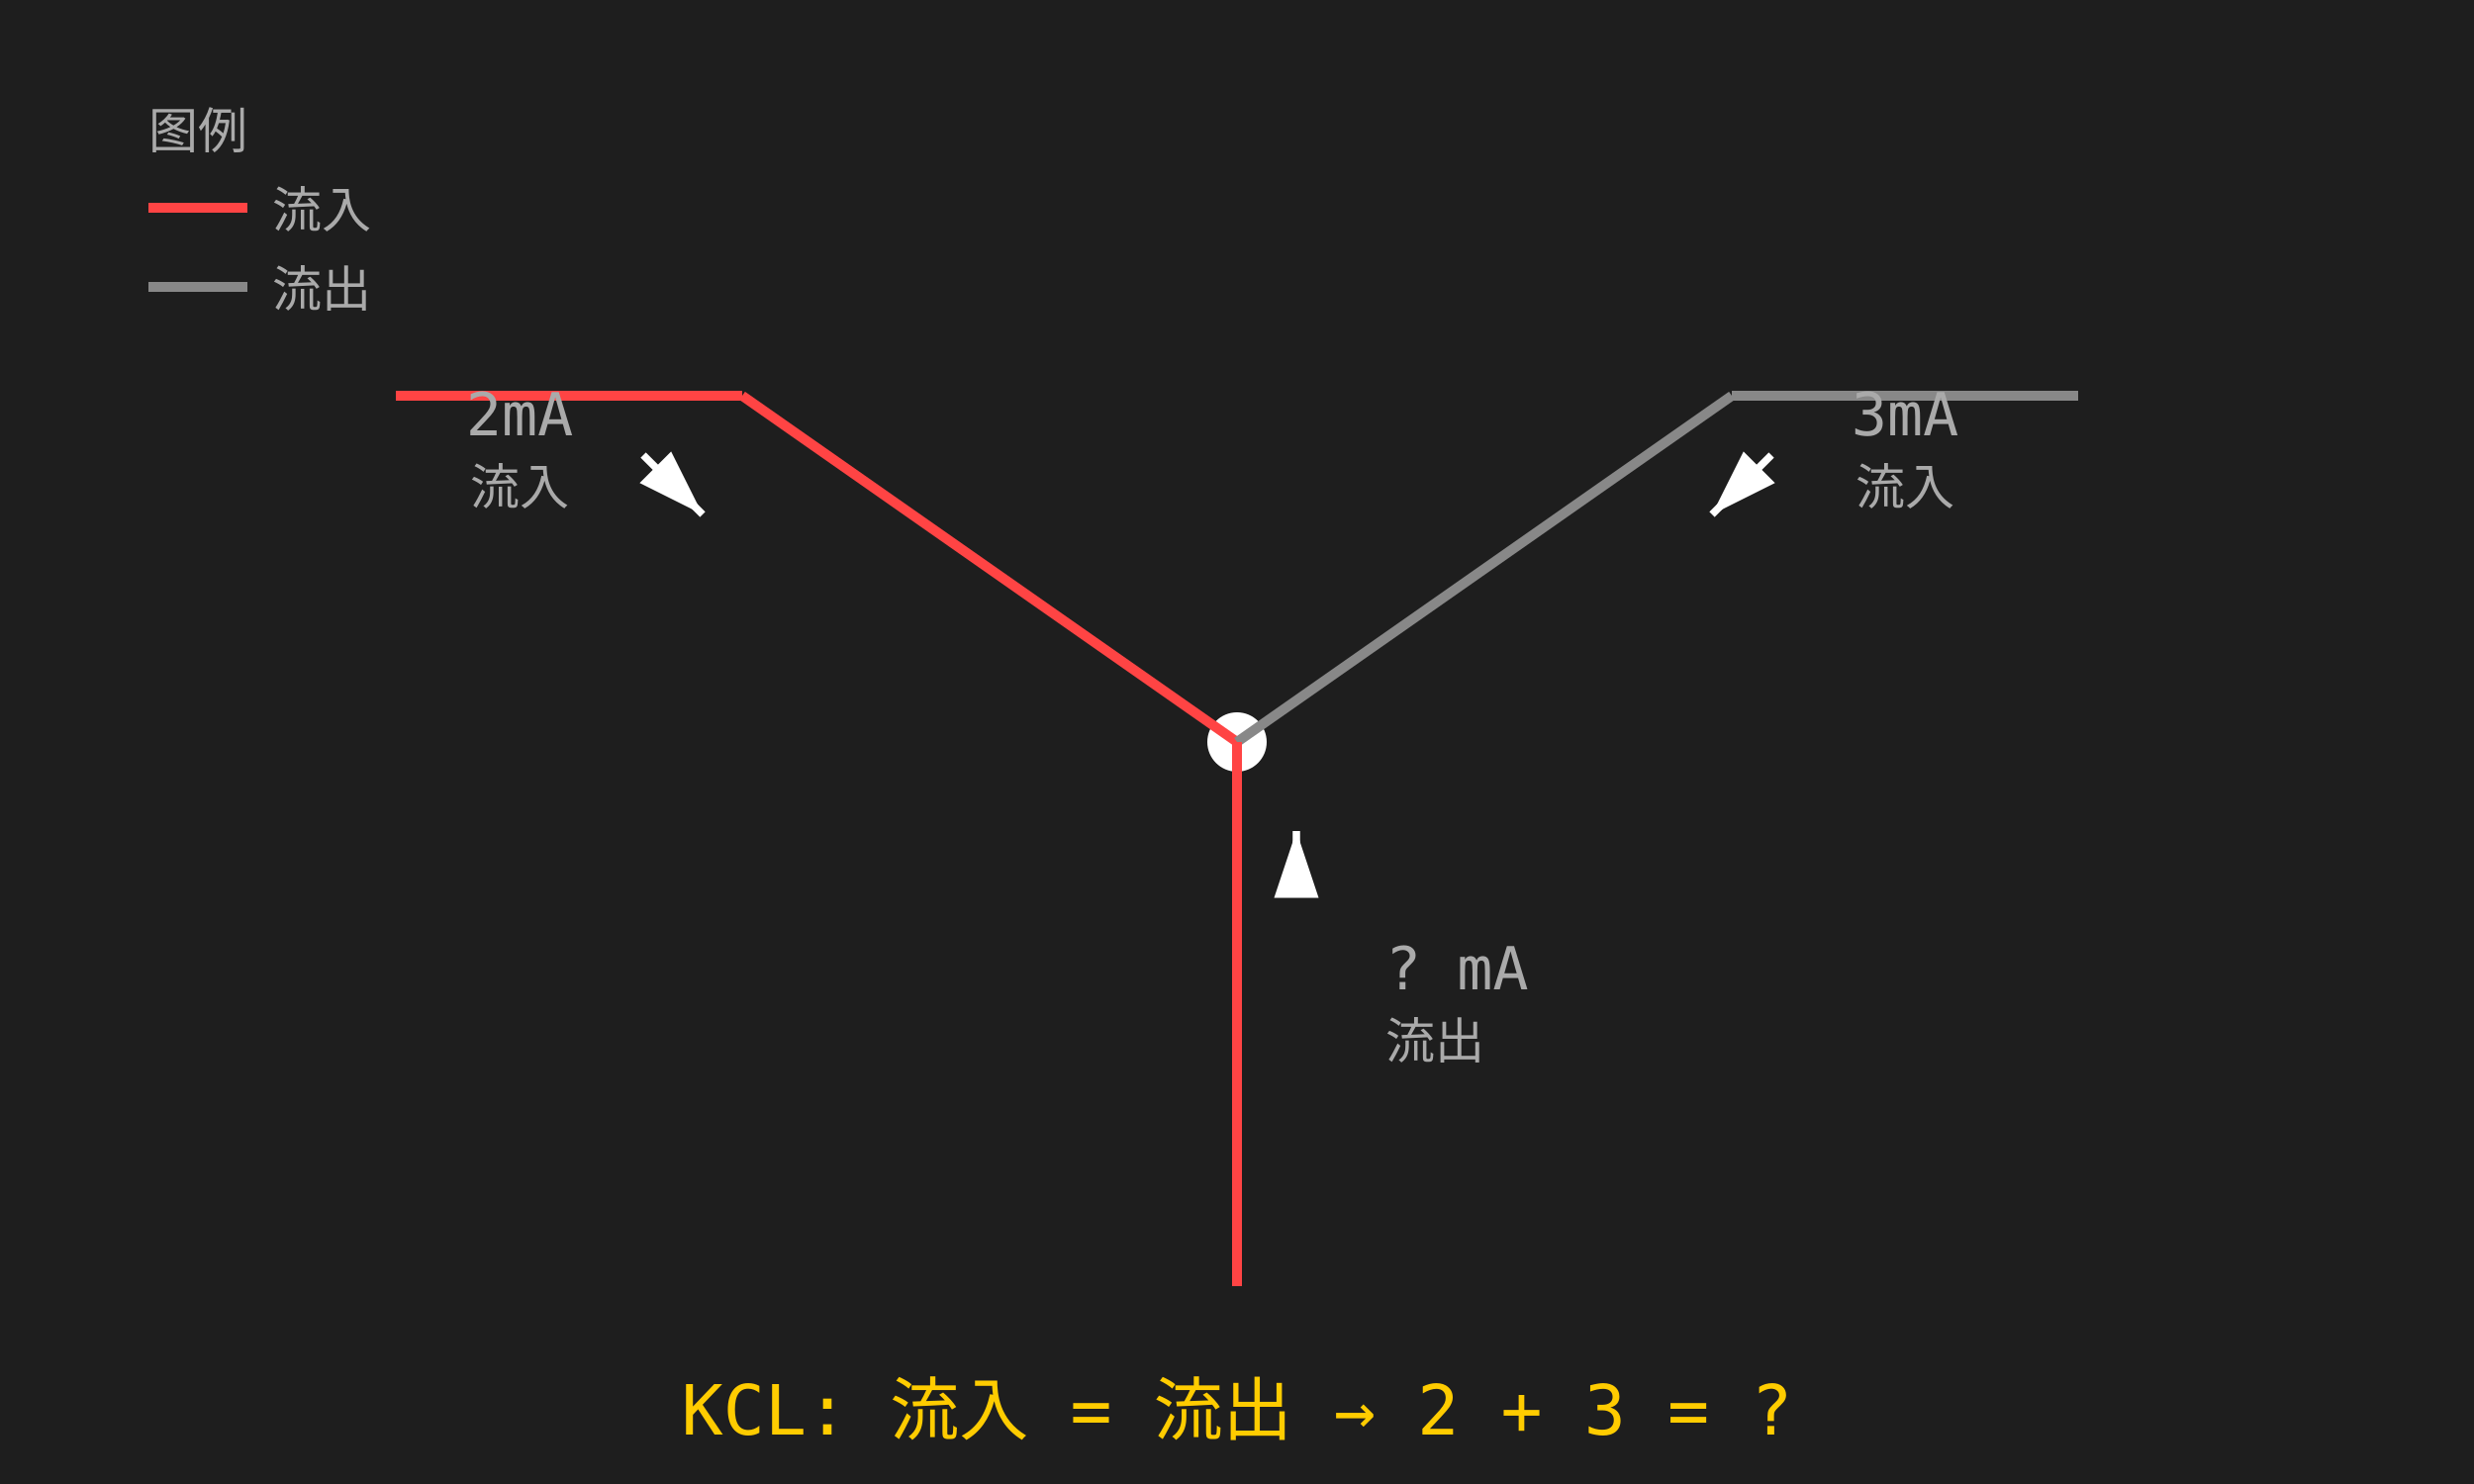
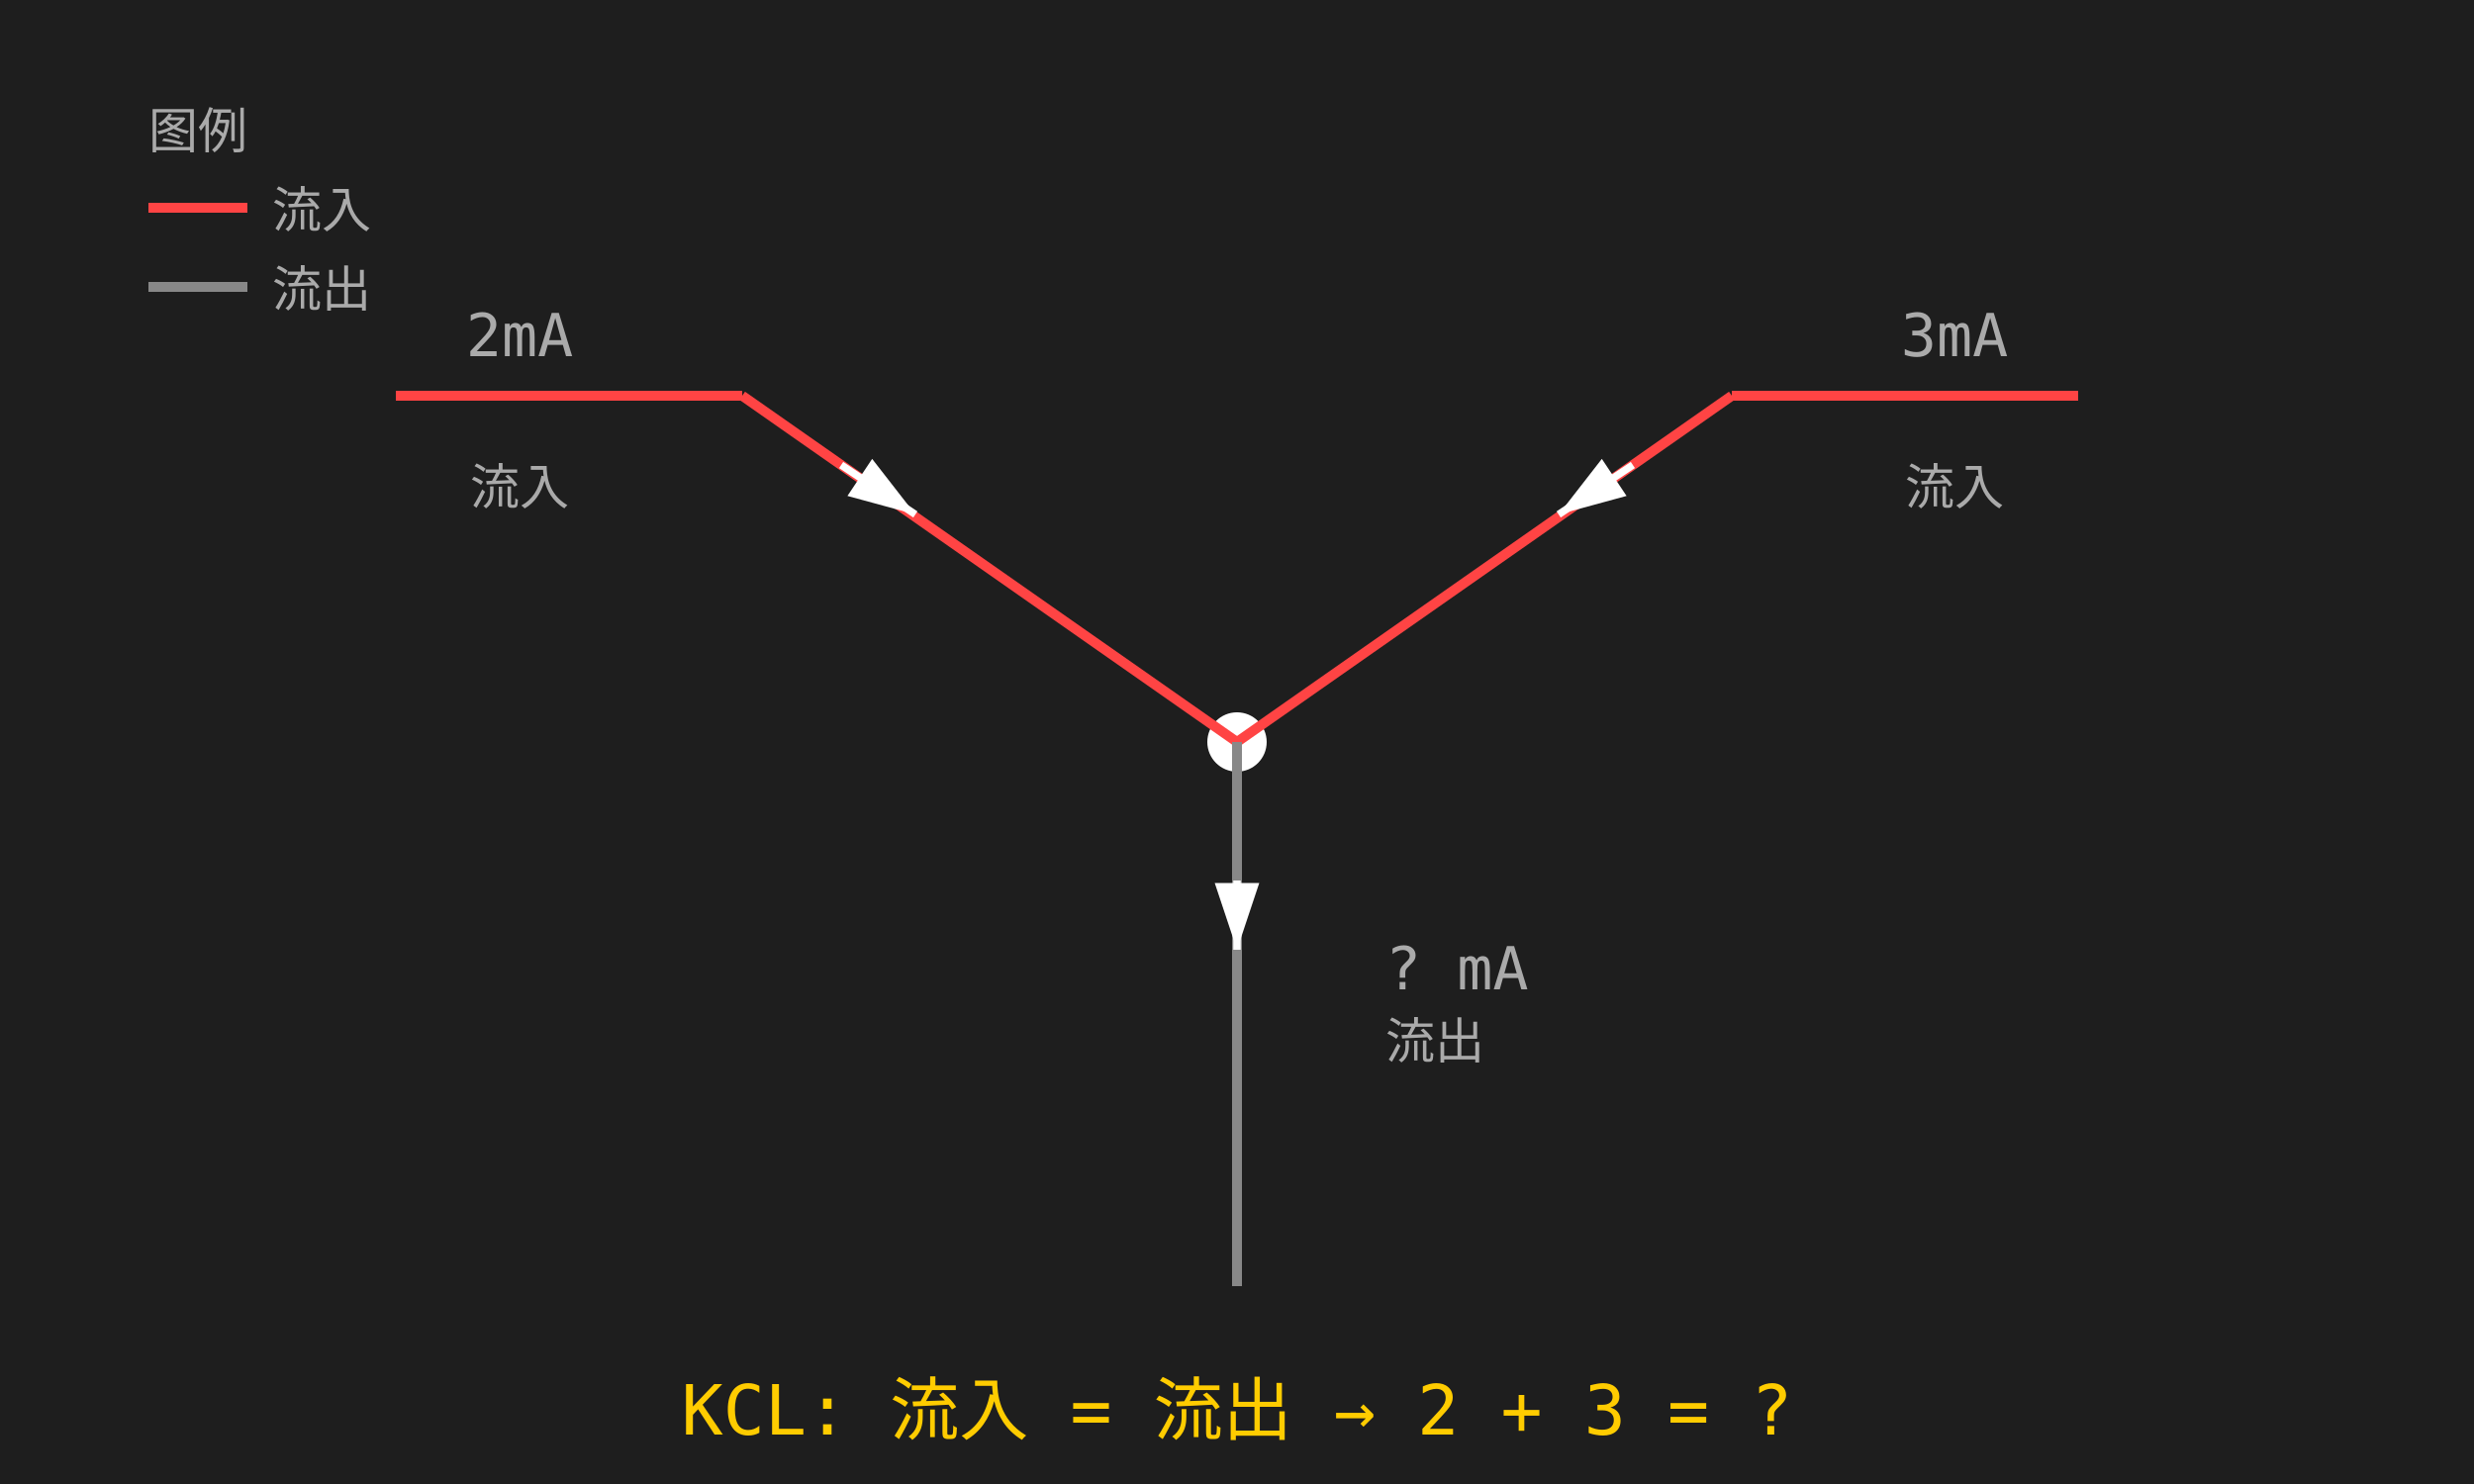
<svg xmlns="http://www.w3.org/2000/svg" viewBox="0 0 500 300" width="500" height="300">
  <rect width="500" height="300" fill="#1e1e1e" />
  <circle cx="250" cy="150" r="6" fill="#fff" />
  <line x1="150" y1="80" x2="250" y2="150" stroke="#ff4444" stroke-width="2" />
  <line x1="80" y1="80" x2="150" y2="80" stroke="#ff4444" stroke-width="2" />
-   <line x1="130" y1="92" x2="142" y2="104" stroke="#fff" stroke-width="1.5" marker-end="url(#arrow)" />
-   <text x="105" y="88" text-anchor="middle" fill="#aaa" font-family="monospace" font-size="12">2mA</text>
+   <line x1="170" y1="94" x2="185" y2="104" stroke="#fff" stroke-width="1.5" marker-end="url(#arrow)" />
+   <text x="105" y="72" text-anchor="middle" fill="#aaa" font-family="monospace" font-size="12">2mA</text>
  <text x="105" y="102" text-anchor="middle" fill="#aaa" font-family="monospace" font-size="10">流入</text>
-   <line x1="250" y1="150" x2="350" y2="80" stroke="#888" stroke-width="2" />
-   <line x1="350" y1="80" x2="420" y2="80" stroke="#888" stroke-width="2" />
-   <line x1="358" y1="92" x2="346" y2="104" stroke="#fff" stroke-width="1.5" marker-end="url(#arrow)" />
-   <text x="385" y="88" text-anchor="middle" fill="#aaa" font-family="monospace" font-size="12">3mA</text>
-   <text x="385" y="102" text-anchor="middle" fill="#aaa" font-family="monospace" font-size="10">流入</text>
-   <line x1="250" y1="150" x2="250" y2="240" stroke="#ff4444" stroke-width="2" />
-   <line x1="250" y1="240" x2="250" y2="260" stroke="#ff4444" stroke-width="2" />
-   <line x1="262" y1="180" x2="262" y2="168" stroke="#fff" stroke-width="1.5" marker-end="url(#arrow)" />
+   <line x1="250" y1="150" x2="350" y2="80" stroke="#ff4444" stroke-width="2" />
+   <line x1="350" y1="80" x2="420" y2="80" stroke="#ff4444" stroke-width="2" />
+   <line x1="330" y1="94" x2="315" y2="104" stroke="#fff" stroke-width="1.5" marker-end="url(#arrow)" />
+   <text x="395" y="72" text-anchor="middle" fill="#aaa" font-family="monospace" font-size="12">3mA</text>
+   <text x="395" y="102" text-anchor="middle" fill="#aaa" font-family="monospace" font-size="10">流入</text>
+   <line x1="250" y1="150" x2="250" y2="260" stroke="#888" stroke-width="2" />
+   <line x1="250" y1="178" x2="250" y2="192" stroke="#fff" stroke-width="1.5" marker-end="url(#arrow)" />
  <text x="280" y="200" text-anchor="start" fill="#aaa" font-family="monospace" font-size="12">? mA</text>
  <text x="280" y="214" text-anchor="start" fill="#aaa" font-family="monospace" font-size="10">流出</text>
  <text x="250" y="290" text-anchor="middle" fill="#ffcc00" font-family="monospace" font-size="14">KCL: 流入 = 流出 → 2 + 3 = ?</text>
  <text x="40" y="30" text-anchor="middle" fill="#aaa" font-family="monospace" font-size="10">图例</text>
  <line x1="30" y1="42" x2="50" y2="42" stroke="#ff4444" stroke-width="2" />
  <text x="55" y="46" fill="#aaa" font-family="monospace" font-size="10">流入</text>
  <line x1="30" y1="58" x2="50" y2="58" stroke="#888" stroke-width="2" />
  <text x="55" y="62" fill="#aaa" font-family="monospace" font-size="10">流出</text>
  <defs>
    <marker id="arrow" markerWidth="10" markerHeight="10" refX="9" refY="3" orient="auto" markerUnits="strokeWidth">
      <path d="M0,0 L0,6 L9,3 z" fill="#fff" />
    </marker>
  </defs>
</svg>
